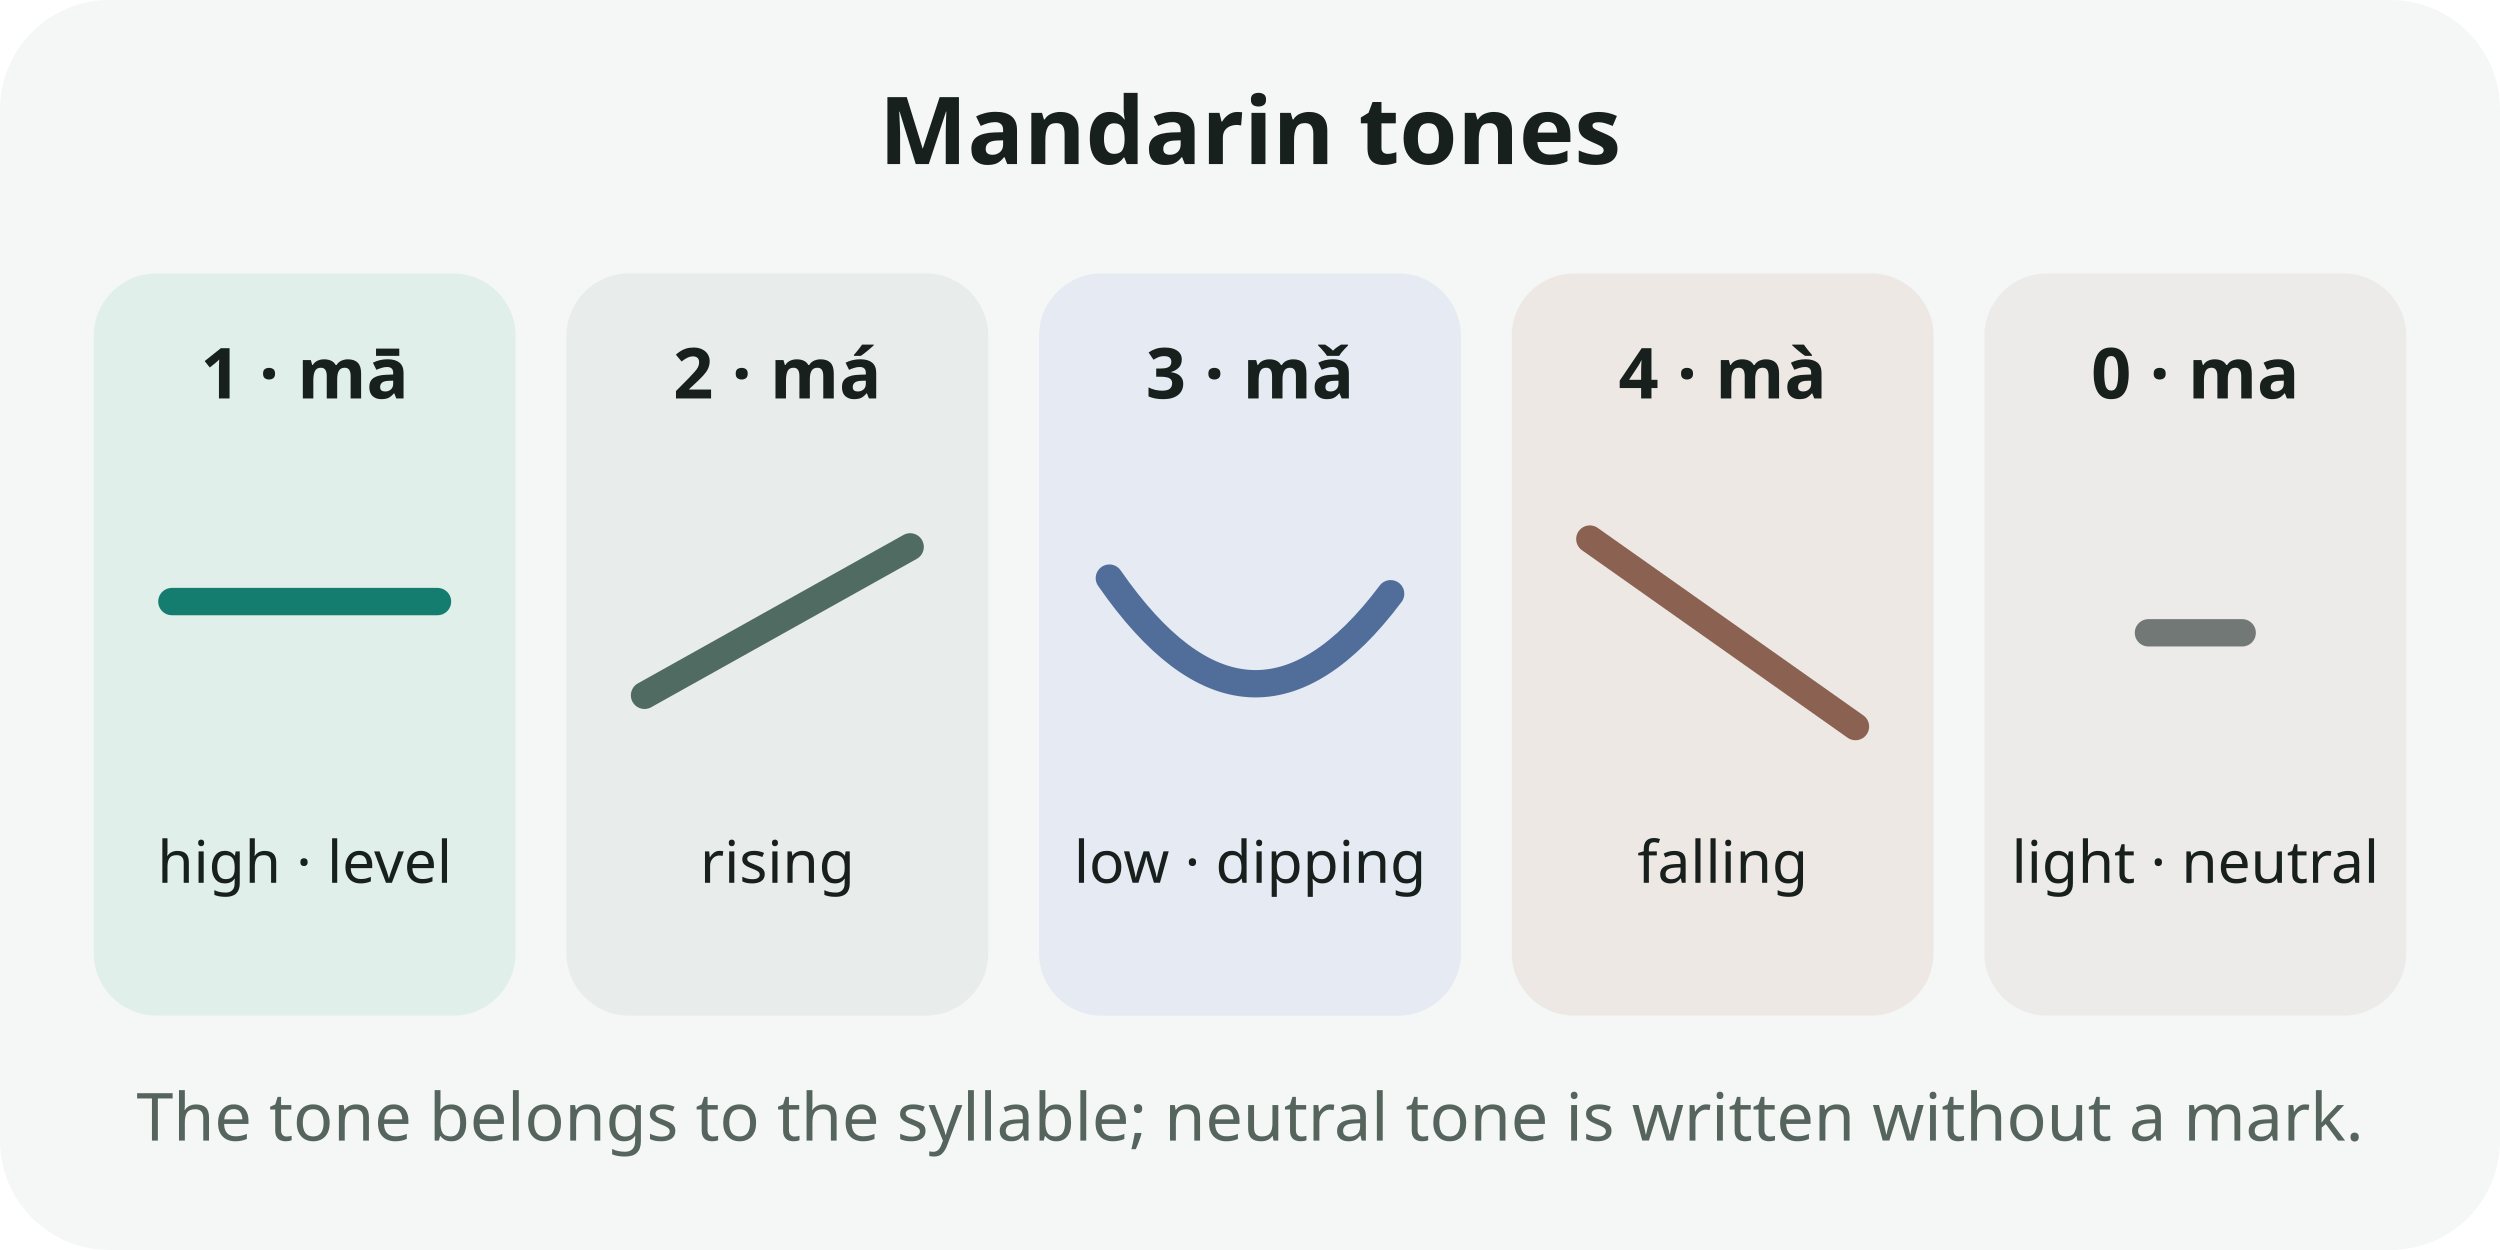
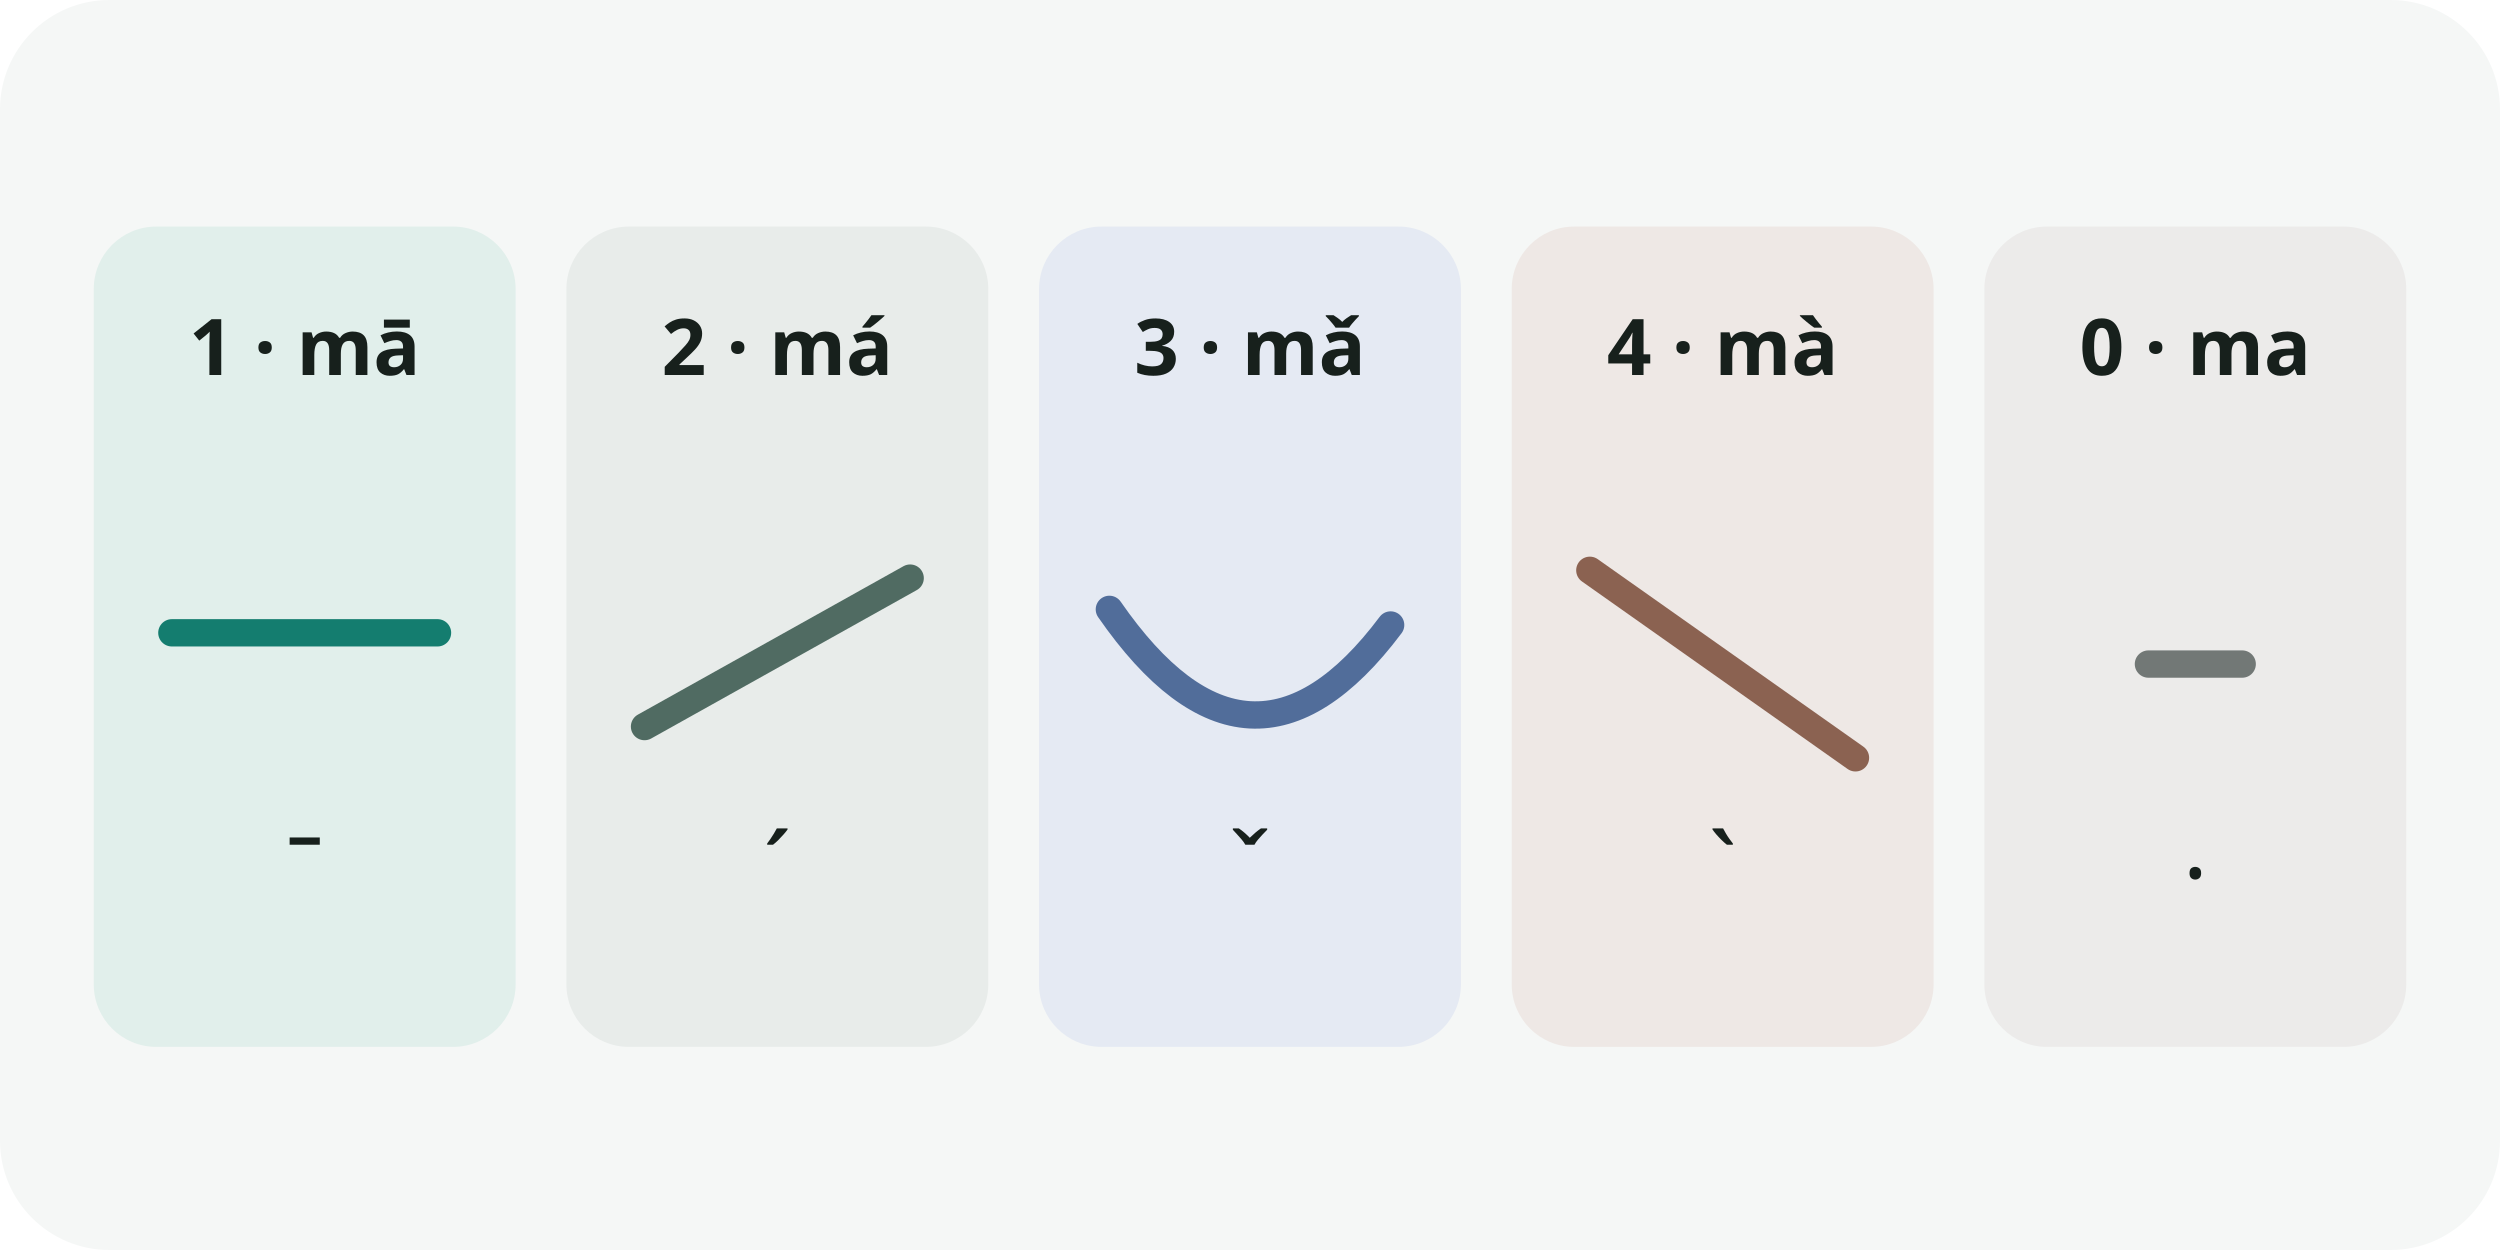
- <svg xmlns="http://www.w3.org/2000/svg" viewBox="0 0 640 320" role="img" aria-labelledby="title desc">
+ <svg xmlns="http://www.w3.org/2000/svg" viewBox="0 0 640 320" aria-hidden="true">
  <rect width="640" height="320" rx="28" fill="#f5f7f6" />
  <g font-family="system-ui,sans-serif" fill="#17201c" text-anchor="middle">
-     <text x="320" y="42" font-size="24" font-weight="700">Mandarin tones</text>
-     <g transform="translate(24 70)">
-       <rect width="108" height="190" rx="16" fill="#e1efeb" />
-       <text x="54" y="32" font-size="18" font-weight="700">1 · mā</text>
-       <path d="M20 84h68" stroke="#147d6f" stroke-width="7" stroke-linecap="round" />
-       <text x="54" y="156" font-size="15">high · level</text>
+     <g transform="translate(24 58)">
+       <rect width="108" height="210" rx="16" fill="#e1efeb" />
+       <text x="54" y="38" font-size="20" font-weight="700">1 · mā</text>
+       <path d="M20 104h68" stroke="#147d6f" stroke-width="7" stroke-linecap="round" />
+       <text x="54" y="174" font-size="26">ˉ</text>
    </g>
-     <g transform="translate(145 70)">
-       <rect width="108" height="190" rx="16" fill="#e8ecea" />
-       <text x="54" y="32" font-size="18" font-weight="700">2 · má</text>
-       <path d="M20 108L88 70" stroke="#506b62" stroke-width="7" stroke-linecap="round" />
-       <text x="54" y="156" font-size="15">rising</text>
+     <g transform="translate(145 58)">
+       <rect width="108" height="210" rx="16" fill="#e8ecea" />
+       <text x="54" y="38" font-size="20" font-weight="700">2 · má</text>
+       <path d="M20 128L88 90" stroke="#506b62" stroke-width="7" stroke-linecap="round" />
+       <text x="54" y="174" font-size="26">ˊ</text>
    </g>
-     <g transform="translate(266 70)">
-       <rect width="108" height="190" rx="16" fill="#e5eaf3" />
-       <text x="54" y="32" font-size="18" font-weight="700">3 · mǎ</text>
-       <path d="M18 78Q54 130 90 82" stroke="#516d9a" stroke-width="7" fill="none" stroke-linecap="round" />
-       <text x="54" y="156" font-size="15">low · dipping</text>
+     <g transform="translate(266 58)">
+       <rect width="108" height="210" rx="16" fill="#e5eaf3" />
+       <text x="54" y="38" font-size="20" font-weight="700">3 · mǎ</text>
+       <path d="M18 98Q54 150 90 102" stroke="#516d9a" stroke-width="7" fill="none" stroke-linecap="round" />
+       <text x="54" y="174" font-size="26">ˇ</text>
    </g>
-     <g transform="translate(387 70)">
-       <rect width="108" height="190" rx="16" fill="#eee8e5" />
-       <text x="54" y="32" font-size="18" font-weight="700">4 · mà</text>
-       <path d="M20 68L88 116" stroke="#8b6251" stroke-width="7" stroke-linecap="round" />
-       <text x="54" y="156" font-size="15">falling</text>
+     <g transform="translate(387 58)">
+       <rect width="108" height="210" rx="16" fill="#eee8e5" />
+       <text x="54" y="38" font-size="20" font-weight="700">4 · mà</text>
+       <path d="M20 88L88 136" stroke="#8b6251" stroke-width="7" stroke-linecap="round" />
+       <text x="54" y="174" font-size="26">ˋ</text>
    </g>
-     <g transform="translate(508 70)">
-       <rect width="108" height="190" rx="16" fill="#ecebea" />
-       <text x="54" y="32" font-size="18" font-weight="700">0 · ma</text>
-       <path d="M42 92h24" stroke="#727876" stroke-width="7" stroke-linecap="round" />
-       <text x="54" y="156" font-size="15">light · neutral</text>
+     <g transform="translate(508 58)">
+       <rect width="108" height="210" rx="16" fill="#ecebea" />
+       <text x="54" y="38" font-size="20" font-weight="700">0 · ma</text>
+       <path d="M42 112h24" stroke="#727876" stroke-width="7" stroke-linecap="round" />
+       <text x="54" y="174" font-size="24">·</text>
    </g>
-     <text x="320" y="292" font-size="17" fill="#56645e">The tone belongs to the syllable; neutral tone is written without a mark.</text>
  </g>
</svg>
